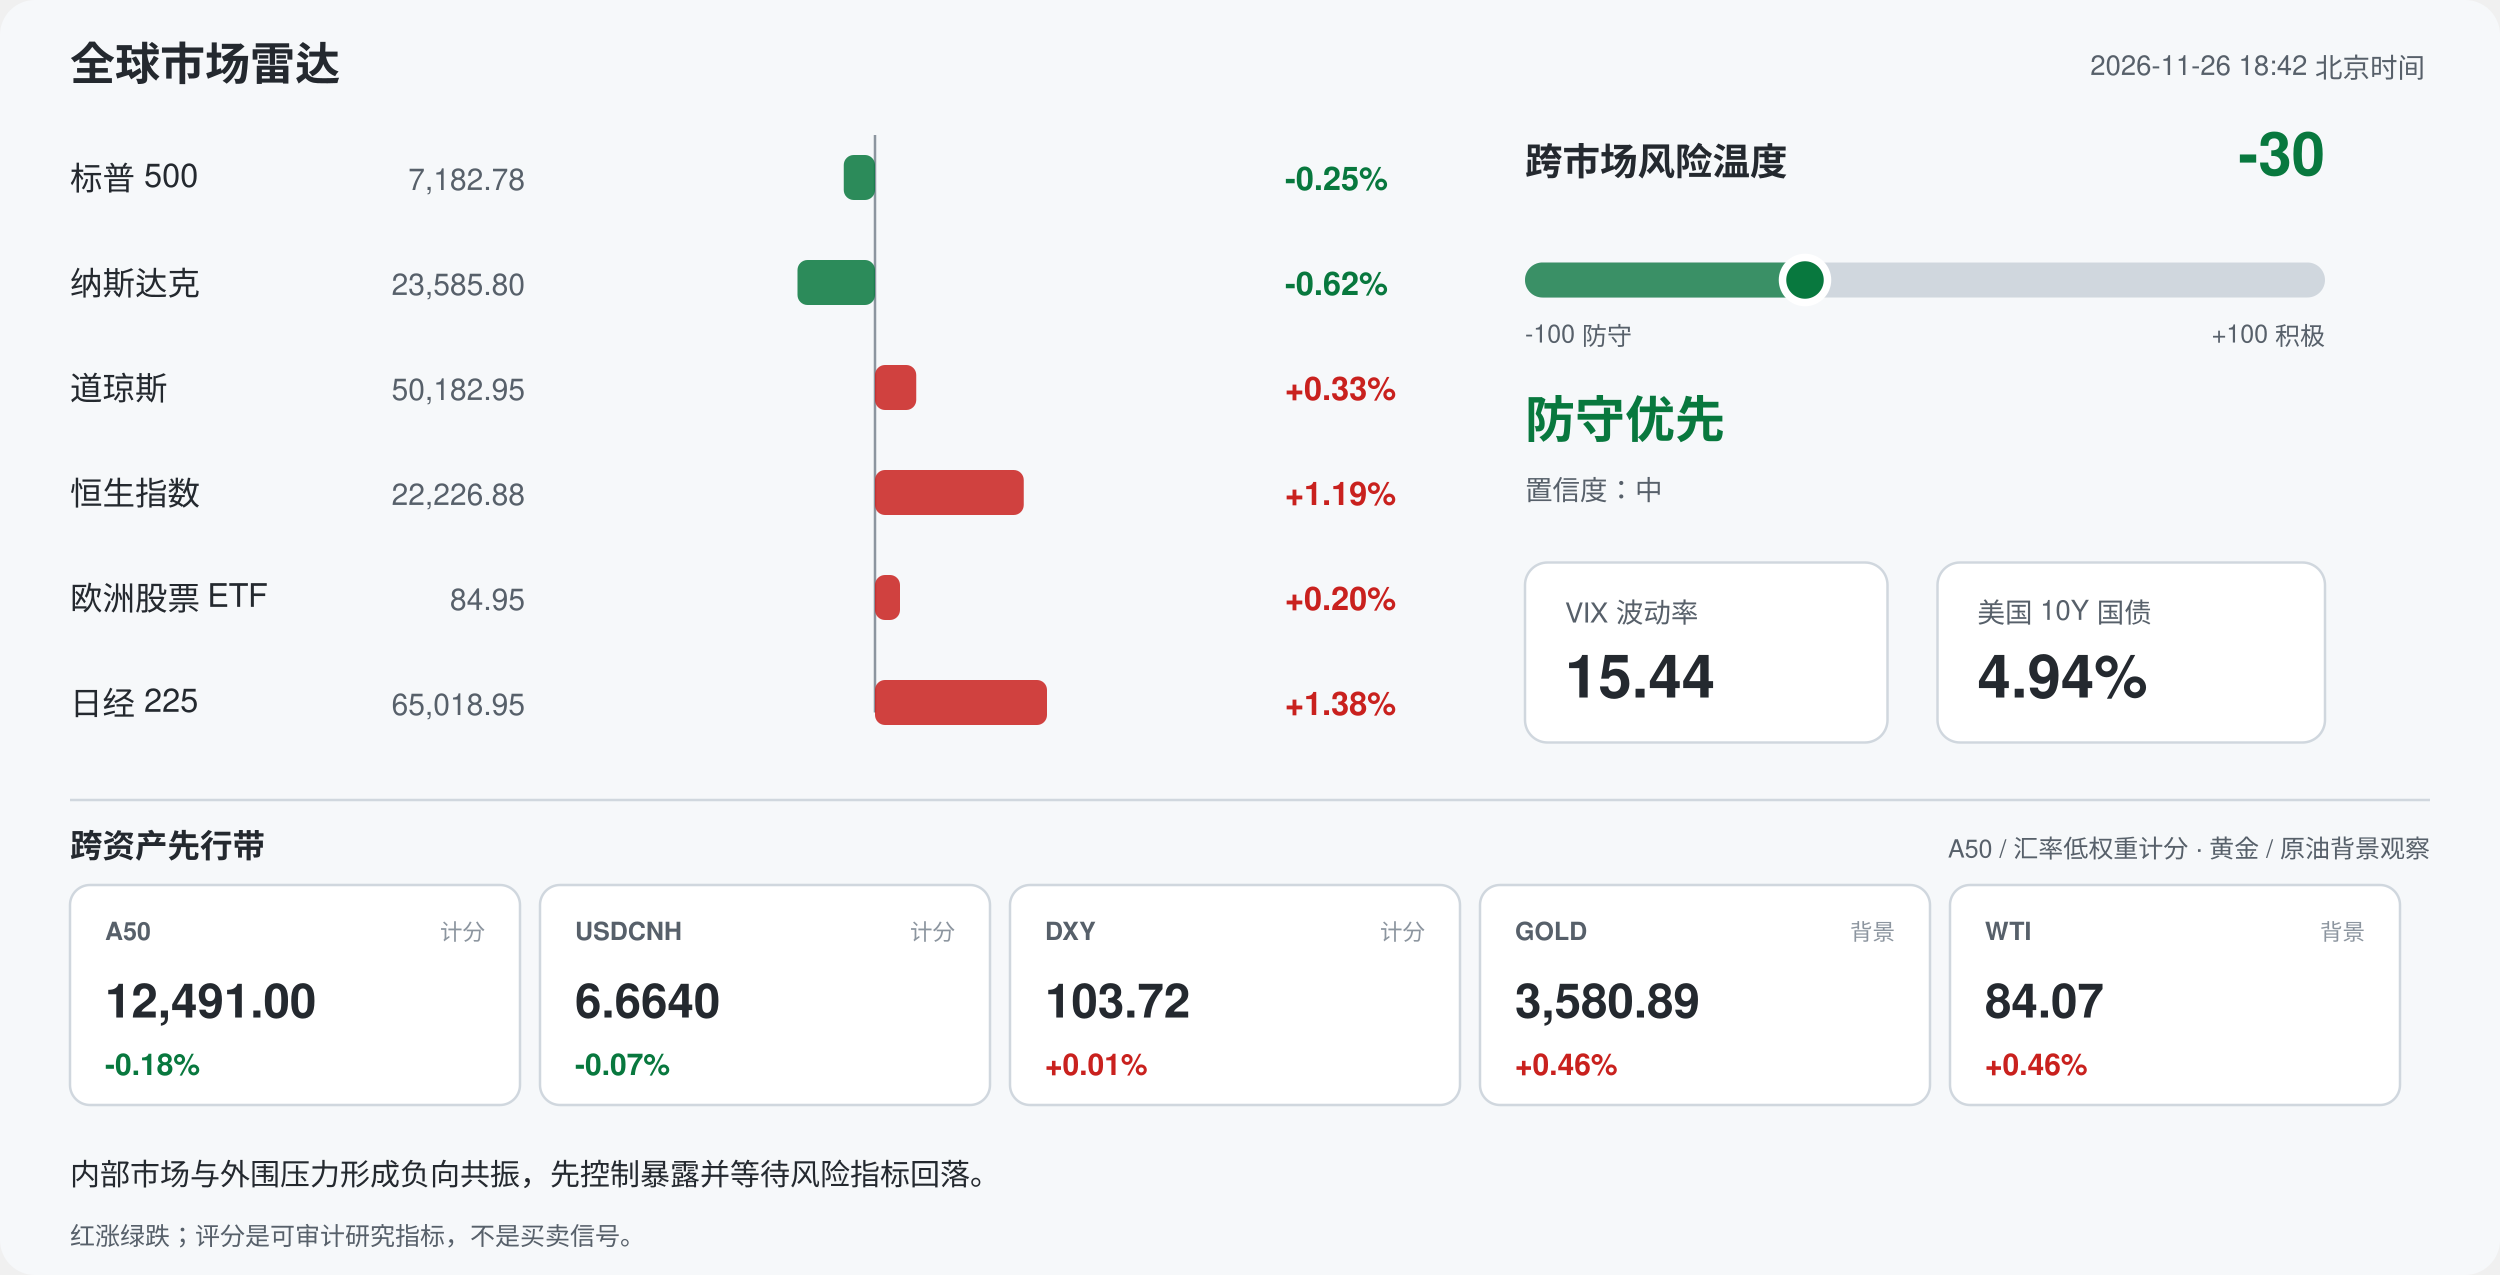
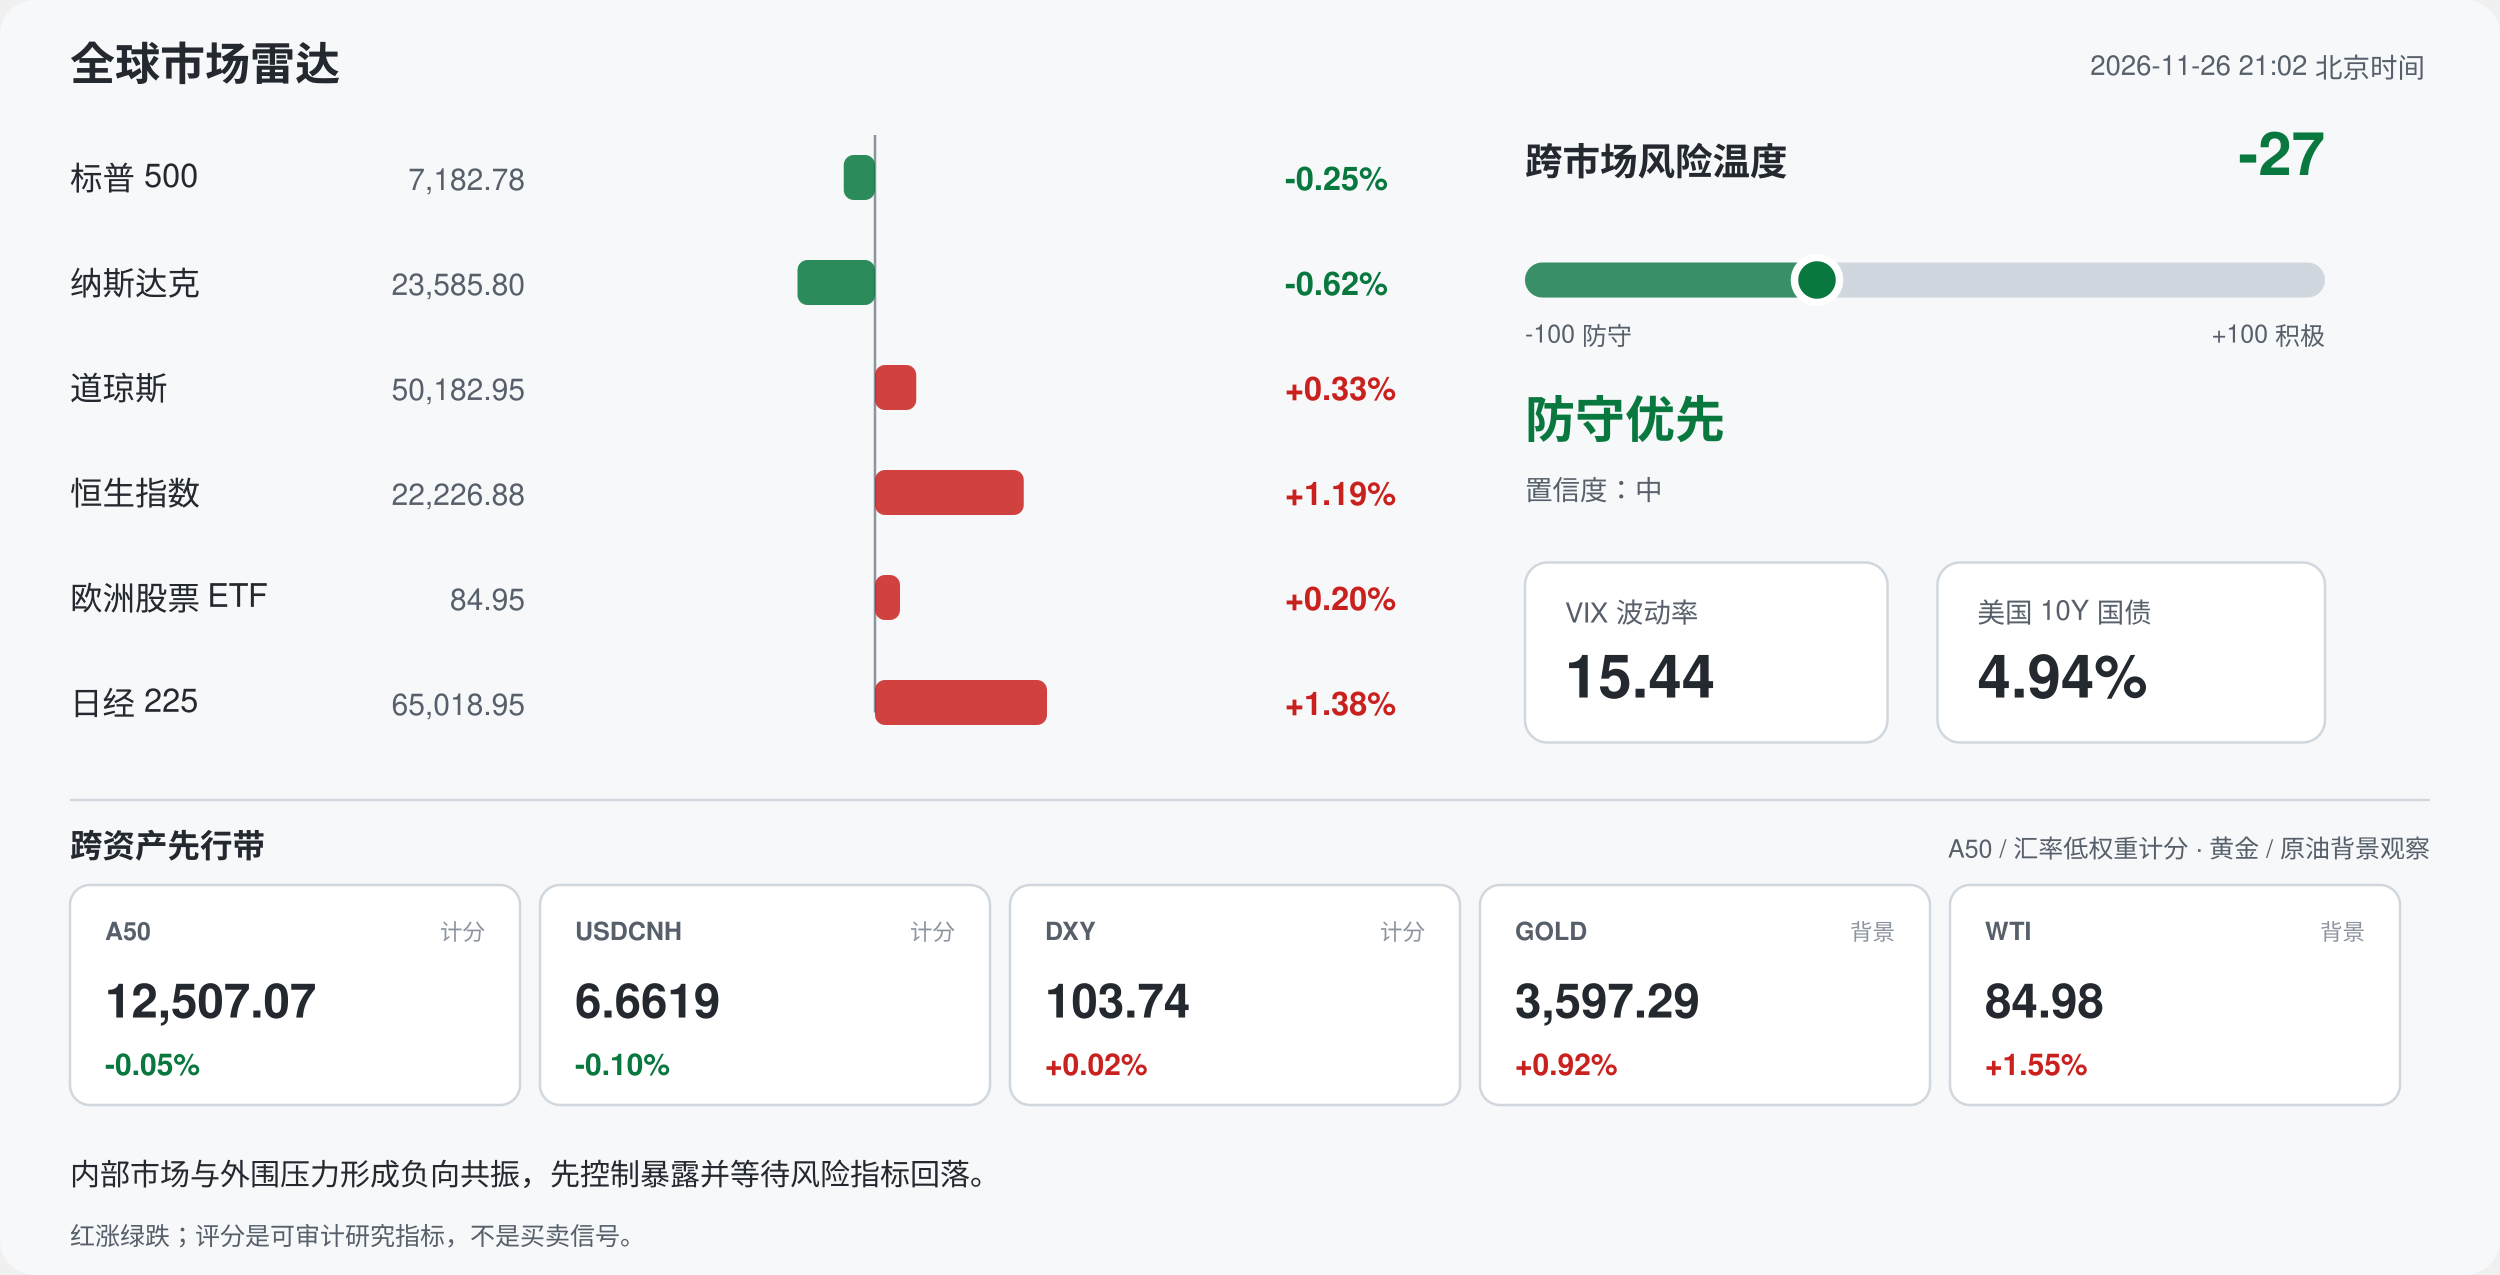
<svg xmlns="http://www.w3.org/2000/svg" width="1000" height="510" viewBox="0 0 1000 510" font-family="-apple-system,Segoe UI,Helvetica,Arial,sans-serif">
  <rect width="1000" height="510" rx="14" fill="#f6f8fa" />
  <text x="28" y="32" font-size="18" font-weight="700" fill="#24292f">全球市场雷达</text>
-   <text x="970" y="30" font-size="11" fill="#57606a" text-anchor="end">2026-11-26 18:42 北京时间</text>
+   <text x="970" y="30" font-size="11" fill="#57606a" text-anchor="end">2026-11-26 21:02 北京时间</text>
  <line x1="350" y1="54" x2="350" y2="285" stroke="#8c959f" stroke-width="1" />
  <text x="28" y="76" font-size="13" fill="#24292f">标普 500</text>
  <text x="210" y="76" font-size="12" fill="#57606a" text-anchor="end">7,182.78</text>
  <rect x="337.5" y="62" width="12.5" height="18" rx="4" fill="#08783e" opacity="0.85" />
  <text x="514" y="76" font-size="13" font-weight="600" fill="#08783e">-0.25%</text>
  <text x="28" y="118" font-size="13" fill="#24292f">纳斯达克</text>
  <text x="210" y="118" font-size="12" fill="#57606a" text-anchor="end">23,585.80</text>
  <rect x="319.0" y="104" width="31.0" height="18" rx="4" fill="#08783e" opacity="0.85" />
  <text x="514" y="118" font-size="13" font-weight="600" fill="#08783e">-0.62%</text>
  <text x="28" y="160" font-size="13" fill="#24292f">道琼斯</text>
  <text x="210" y="160" font-size="12" fill="#57606a" text-anchor="end">50,182.95</text>
  <rect x="350.0" y="146" width="16.5" height="18" rx="4" fill="#c9211e" opacity="0.85" />
  <text x="514" y="160" font-size="13" font-weight="600" fill="#c9211e">+0.33%</text>
  <text x="28" y="202" font-size="13" fill="#24292f">恒生指数</text>
  <text x="210" y="202" font-size="12" fill="#57606a" text-anchor="end">22,226.88</text>
  <rect x="350.0" y="188" width="59.5" height="18" rx="4" fill="#c9211e" opacity="0.85" />
  <text x="514" y="202" font-size="13" font-weight="600" fill="#c9211e">+1.19%</text>
  <text x="28" y="244" font-size="13" fill="#24292f">欧洲股票 ETF</text>
  <text x="210" y="244" font-size="12" fill="#57606a" text-anchor="end">84.95</text>
  <rect x="350.0" y="230" width="10.0" height="18" rx="4" fill="#c9211e" opacity="0.85" />
  <text x="514" y="244" font-size="13" font-weight="600" fill="#c9211e">+0.20%</text>
  <text x="28" y="286" font-size="13" fill="#24292f">日经 225</text>
  <text x="210" y="286" font-size="12" fill="#57606a" text-anchor="end">65,018.95</text>
  <rect x="350.0" y="272" width="68.8" height="18" rx="4" fill="#c9211e" opacity="0.85" />
  <text x="514" y="286" font-size="13" font-weight="600" fill="#c9211e">+1.38%</text>
  <text x="610" y="70" font-size="15" font-weight="700" fill="#24292f">跨市场风险温度</text>
-   <text x="930" y="70" font-size="24" font-weight="700" fill="#08783e" text-anchor="end">-30</text>
+   <text x="930" y="70" font-size="24" font-weight="700" fill="#08783e" text-anchor="end">-27</text>
  <rect x="610" y="105" width="320" height="14" rx="7" fill="#d0d7de" />
-   <rect x="610" y="105" width="112.0" height="14" rx="7" fill="#08783e" opacity="0.75" />
-   <circle cx="722.0" cy="112" r="9" fill="#08783e" stroke="#ffffff" stroke-width="3" />
+   <rect x="610" y="105" width="116.8" height="14" rx="7" fill="#08783e" opacity="0.75" />
+   <circle cx="726.8" cy="112" r="9" fill="#08783e" stroke="#ffffff" stroke-width="3" />
  <text x="610" y="137" font-size="10" fill="#57606a">-100 防守</text>
  <text x="930" y="137" font-size="10" fill="#57606a" text-anchor="end">+100 积极</text>
  <text x="610" y="175" font-size="20" font-weight="700" fill="#08783e">防守优先</text>
  <text x="610" y="200" font-size="11" fill="#57606a">置信度：中</text>
  <rect x="610" y="225" width="145" height="72" rx="9" fill="#ffffff" stroke="#d0d7de" />
  <text x="626" y="249" font-size="11" fill="#57606a">VIX 波动率</text>
  <text x="626" y="279" font-size="24" font-weight="700" fill="#24292f">15.44</text>
  <rect x="775" y="225" width="155" height="72" rx="9" fill="#ffffff" stroke="#d0d7de" />
  <text x="791" y="249" font-size="11" fill="#57606a">美国 10Y 国债</text>
  <text x="791" y="279" font-size="24" font-weight="700" fill="#24292f">4.94%</text>
  <line x1="28" y1="320" x2="972" y2="320" stroke="#d0d7de" />
  <text x="28" y="343" font-size="13" font-weight="700" fill="#24292f">跨资产先行带</text>
  <text x="972" y="343" font-size="10" fill="#57606a" text-anchor="end">A50 / 汇率低权重计分 · 黄金 / 原油背景观察</text>
  <rect x="28" y="354" width="180" height="88" rx="8" fill="#ffffff" stroke="#d0d7de" />
  <text x="42" y="376" font-size="10" font-weight="700" fill="#57606a">A50</text>
  <text x="194" y="376" font-size="9" fill="#8c959f" text-anchor="end">计分</text>
-   <text x="42" y="407" font-size="19" font-weight="700" fill="#24292f">12,491.00</text>
-   <text x="42" y="430" font-size="12" font-weight="700" fill="#08783e">-0.18%</text>
+   <text x="42" y="407" font-size="19" font-weight="700" fill="#24292f">12,507.07</text>
+   <text x="42" y="430" font-size="12" font-weight="700" fill="#08783e">-0.05%</text>
  <rect x="216" y="354" width="180" height="88" rx="8" fill="#ffffff" stroke="#d0d7de" />
  <text x="230" y="376" font-size="10" font-weight="700" fill="#57606a">USDCNH</text>
  <text x="382" y="376" font-size="9" fill="#8c959f" text-anchor="end">计分</text>
-   <text x="230" y="407" font-size="19" font-weight="700" fill="#24292f">6.6640</text>
-   <text x="230" y="430" font-size="12" font-weight="700" fill="#08783e">-0.07%</text>
+   <text x="230" y="407" font-size="19" font-weight="700" fill="#24292f">6.6619</text>
+   <text x="230" y="430" font-size="12" font-weight="700" fill="#08783e">-0.10%</text>
  <rect x="404" y="354" width="180" height="88" rx="8" fill="#ffffff" stroke="#d0d7de" />
  <text x="418" y="376" font-size="10" font-weight="700" fill="#57606a">DXY</text>
  <text x="570" y="376" font-size="9" fill="#8c959f" text-anchor="end">计分</text>
-   <text x="418" y="407" font-size="19" font-weight="700" fill="#24292f">103.72</text>
-   <text x="418" y="430" font-size="12" font-weight="700" fill="#c9211e">+0.01%</text>
+   <text x="418" y="407" font-size="19" font-weight="700" fill="#24292f">103.74</text>
+   <text x="418" y="430" font-size="12" font-weight="700" fill="#c9211e">+0.02%</text>
  <rect x="592" y="354" width="180" height="88" rx="8" fill="#ffffff" stroke="#d0d7de" />
  <text x="606" y="376" font-size="10" font-weight="700" fill="#57606a">GOLD</text>
  <text x="758" y="376" font-size="9" fill="#8c959f" text-anchor="end">背景</text>
-   <text x="606" y="407" font-size="19" font-weight="700" fill="#24292f">3,580.89</text>
-   <text x="606" y="430" font-size="12" font-weight="700" fill="#c9211e">+0.46%</text>
+   <text x="606" y="407" font-size="19" font-weight="700" fill="#24292f">3,597.29</text>
+   <text x="606" y="430" font-size="12" font-weight="700" fill="#c9211e">+0.92%</text>
  <rect x="780" y="354" width="180" height="88" rx="8" fill="#ffffff" stroke="#d0d7de" />
  <text x="794" y="376" font-size="10" font-weight="700" fill="#57606a">WTI</text>
  <text x="946" y="376" font-size="9" fill="#8c959f" text-anchor="end">背景</text>
-   <text x="794" y="407" font-size="19" font-weight="700" fill="#24292f">84.07</text>
-   <text x="794" y="430" font-size="12" font-weight="700" fill="#c9211e">+0.46%</text>
+   <text x="794" y="407" font-size="19" font-weight="700" fill="#24292f">84.98</text>
+   <text x="794" y="430" font-size="12" font-weight="700" fill="#c9211e">+1.55%</text>
  <text x="28" y="474" font-size="12" fill="#24292f">内部市场与外围压力形成负向共振，先控制暴露并等待风险指标回落。</text>
  <text x="28" y="498" font-size="10" fill="#57606a">红涨绿跌；评分是可审计研究指标，不是买卖信号。</text>
</svg>
